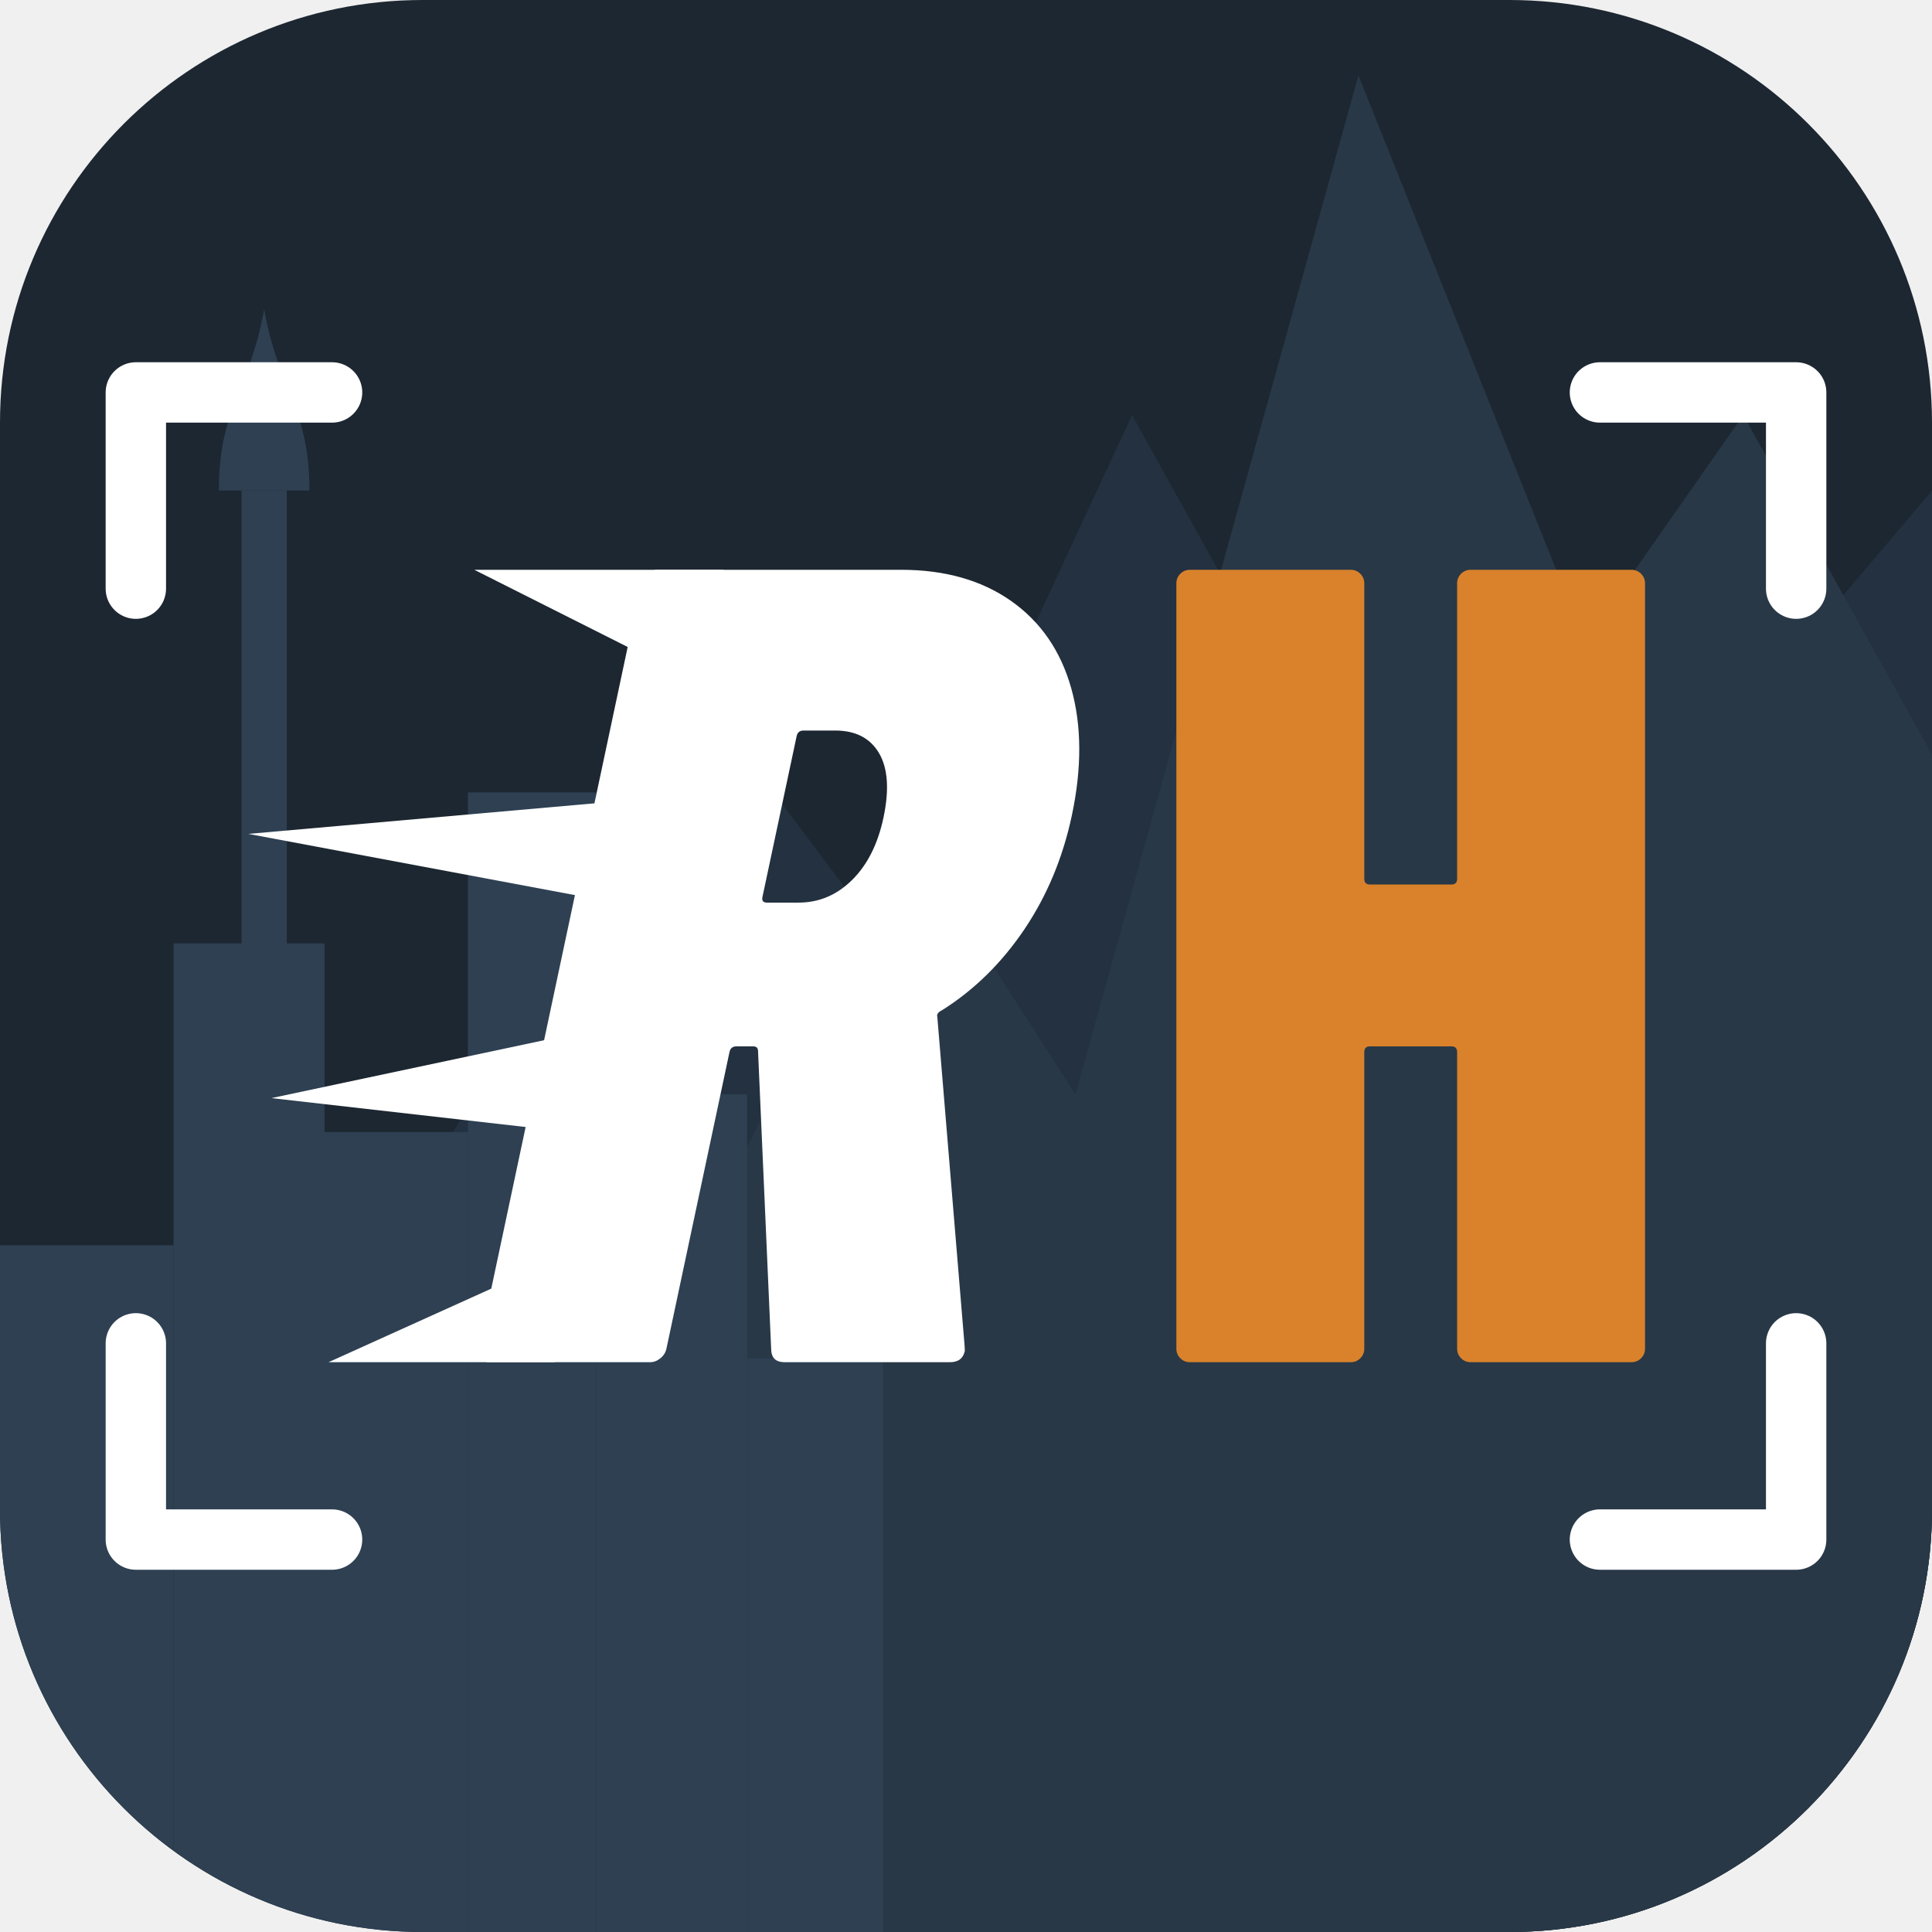
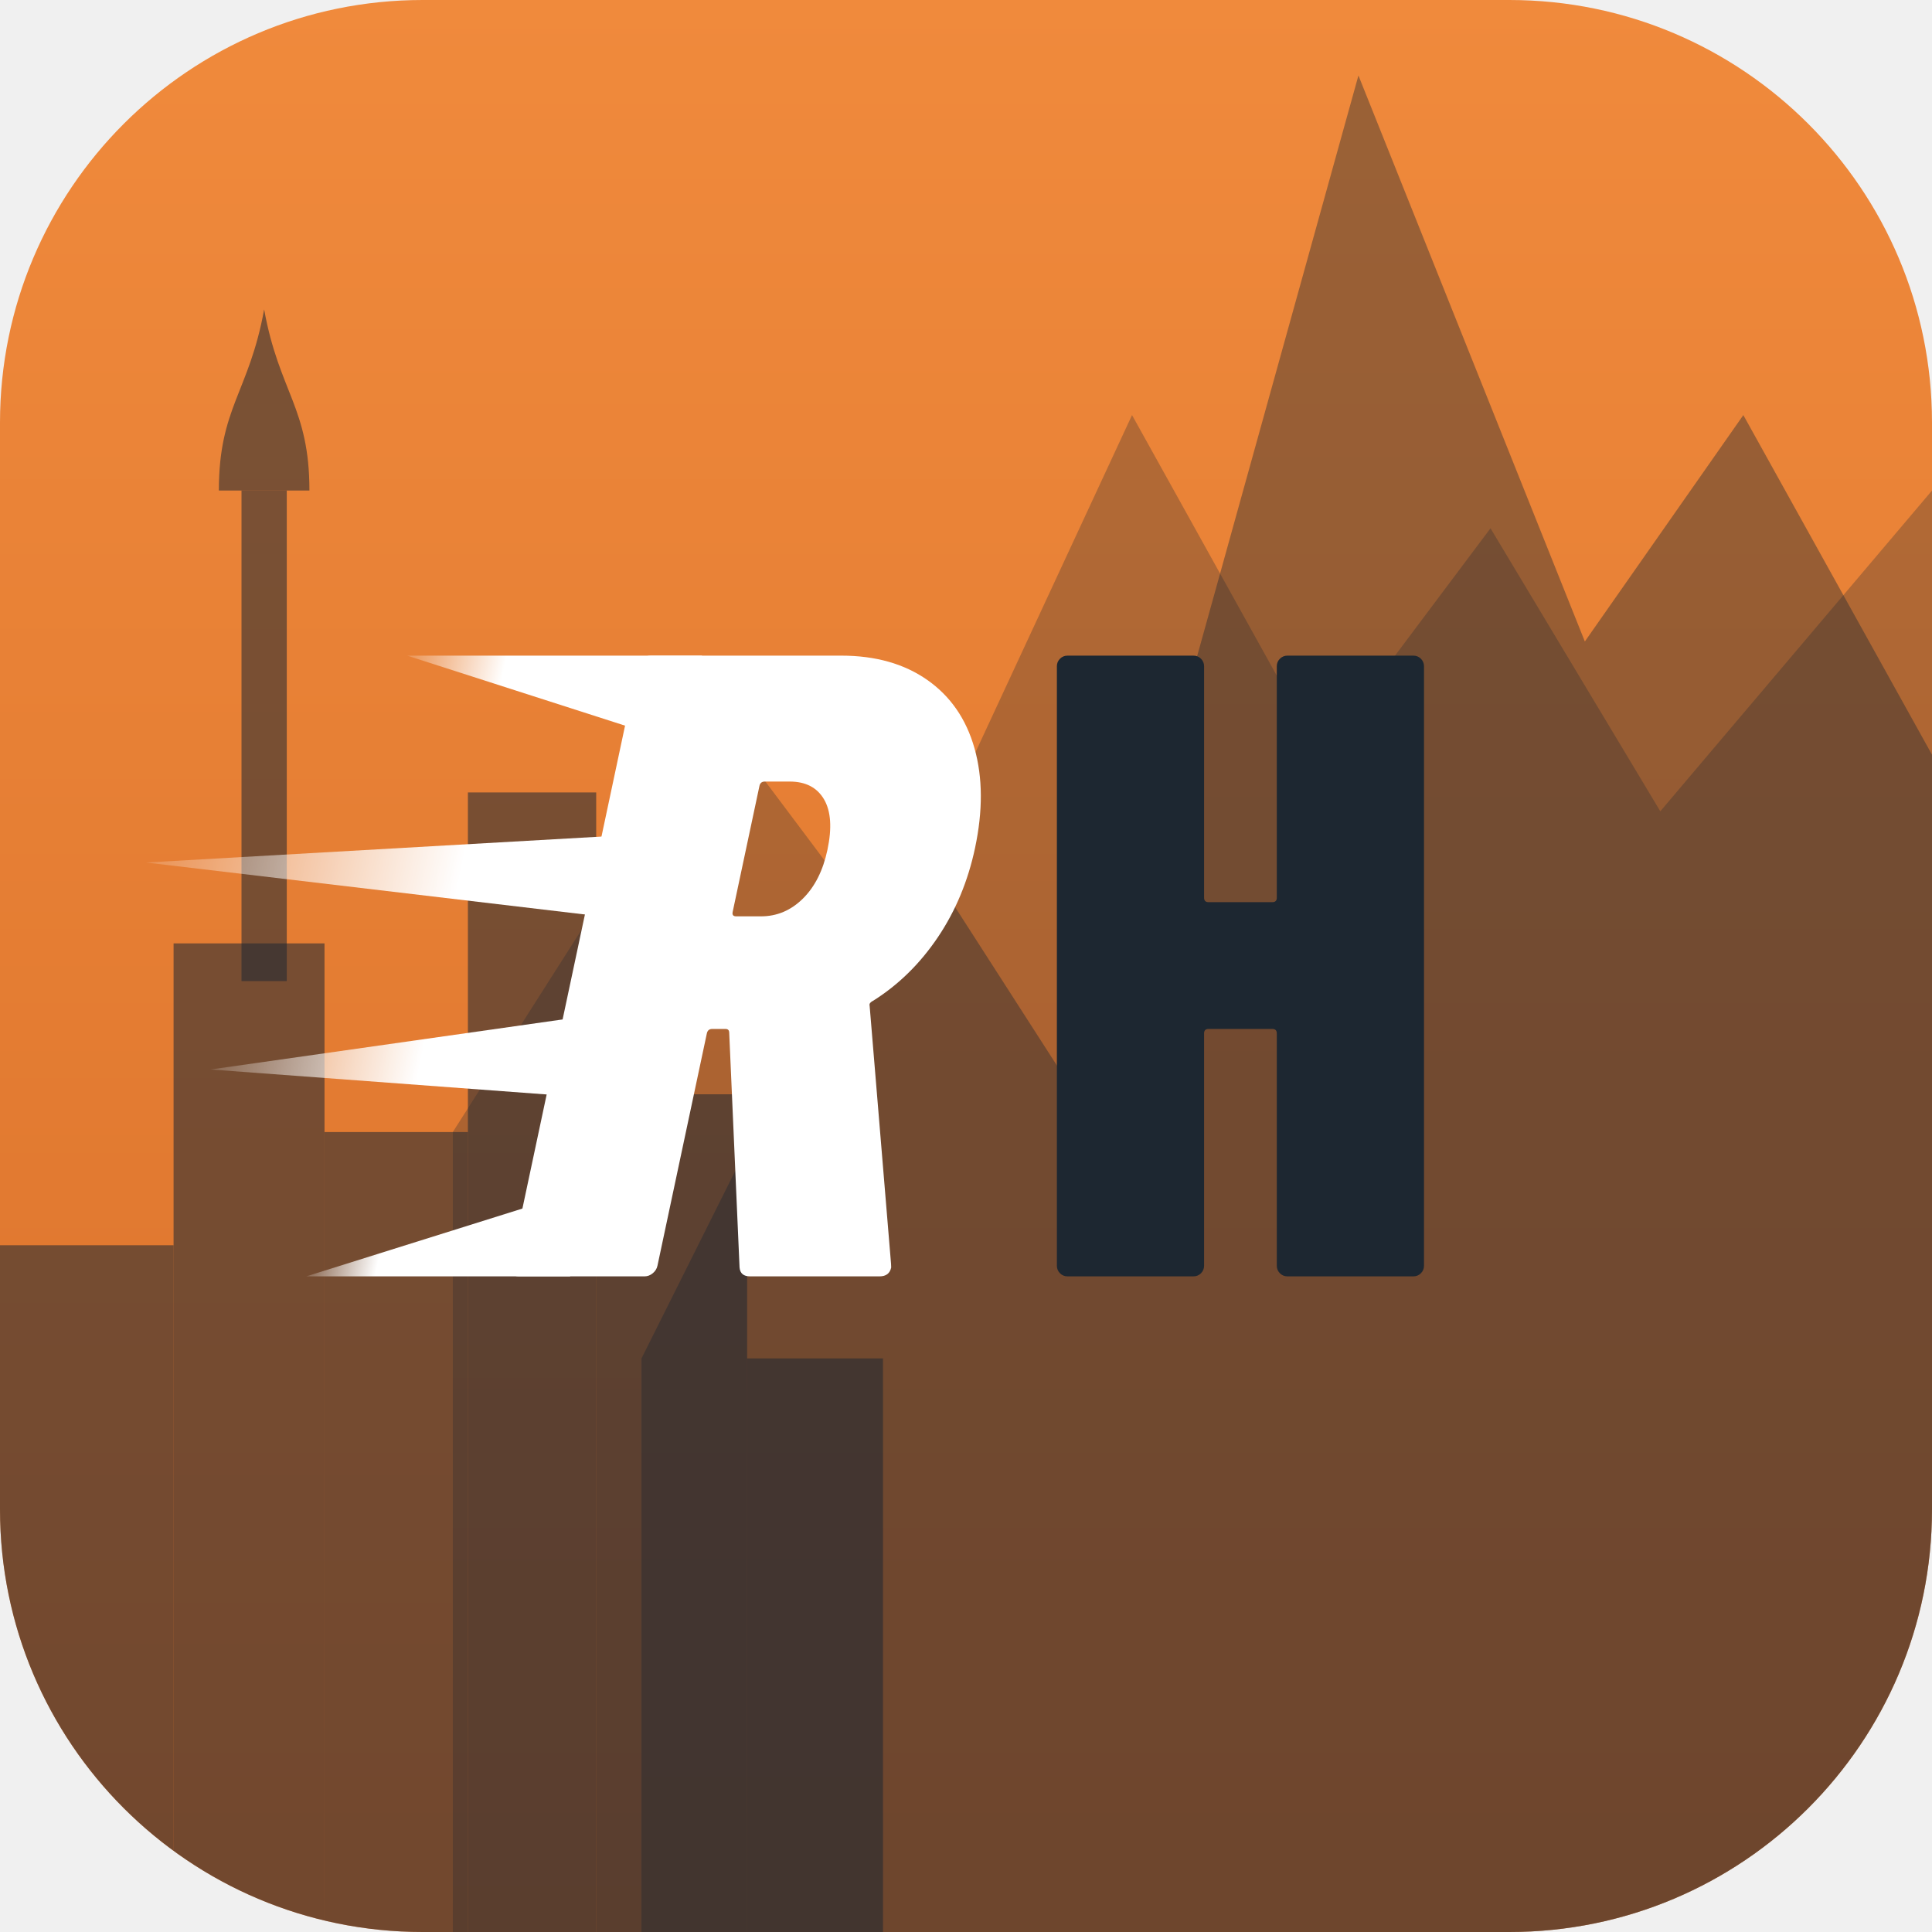
<svg xmlns="http://www.w3.org/2000/svg" viewBox="0 0 512 512">
  <defs>
    <clipPath id="cl">
      <rect width="512" height="512" rx="112" />
    </clipPath>
+     <linearGradient id="bg" x1="0" y1="0" x2="0" y2="1">
+       <stop offset="0" stop-color="#F08A3C" />
+       <stop offset="1" stop-color="#D9702A" />
+     </linearGradient>
+     <linearGradient id="g0" gradientUnits="userSpaceOnUse" x1="-227.5" y1="0" x2="35" y2="0">
+       <stop offset="0" stop-color="#fff" stop-opacity=".15" />
+       <stop offset="0.429" stop-color="#fff" />
+       <stop offset="1" stop-color="#fff" />
+     </linearGradient>
+     <mask id="m0" maskUnits="userSpaceOnUse" x="-1500" y="-50" width="1700" height="800">
+       <rect x="-1500" y="-50" width="1700" height="800" fill="url(#g0)" />
+     </mask>
+     <linearGradient id="g1" gradientUnits="userSpaceOnUse" x1="-472.5" y1="0" x2="35" y2="0">
+       <stop offset="0" stop-color="#fff" stop-opacity=".15" />
+       <stop offset="0.704" stop-color="#fff" />
+       <stop offset="1" stop-color="#fff" />
+     </linearGradient>
+     <mask id="m1" maskUnits="userSpaceOnUse" x="-1500" y="-50" width="1700" height="800">
+       <rect x="-1500" y="-50" width="1700" height="800" fill="url(#g1)" />
+     </mask>
+     <linearGradient id="g2" gradientUnits="userSpaceOnUse" x1="-350.0" y1="0" x2="35" y2="0">
+       <stop offset="0" stop-color="#fff" stop-opacity=".15" />
+       <stop offset="0.610" stop-color="#fff" />
+       <stop offset="1" stop-color="#fff" />
+     </linearGradient>
+     <mask id="m2" maskUnits="userSpaceOnUse" x="-1500" y="-50" width="1700" height="800">
+       <rect x="-1500" y="-50" width="1700" height="800" fill="url(#g2)" />
+     </mask>
+     <linearGradient id="g3" gradientUnits="userSpaceOnUse" x1="-192.5" y1="0" x2="35" y2="0">
+       <stop offset="0" stop-color="#fff" stop-opacity=".15" />
+       <stop offset="0.341" stop-color="#fff" />
+       <stop offset="1" stop-color="#fff" />
+     </linearGradient>
+     <mask id="m3" maskUnits="userSpaceOnUse" x="-1500" y="-50" width="1700" height="800">
+       <rect x="-1500" y="-50" width="1700" height="800" fill="url(#g3)" />
+     </mask>
  </defs>
-   <rect width="512" height="512" rx="112" fill="#1D2731" />
+   <rect width="512" height="512" rx="112" fill="url(#bg)" />
  <g clip-path="url(#cl)">
-     <path fill="#233140" d="M120 512V300L190 190L235 250L300 110L350 200L395 140L440 215L512 130V512Z" />
-     <path fill="#283847" d="M170 512V360L240 220L285 290L360 20L420 170L462 110L512 200V512Z" />
-     <g fill="#2E4052">
+     <path fill="rgba(29,39,49,.28)" d="M120 512V300L190 190L235 250L300 110L350 200L395 140L440 215L512 130V512Z" />
+     <path fill="rgba(29,39,49,.4)" d="M170 512V360L240 220L285 290L360 20L420 170L462 110L512 200V512Z" />
+     <g fill="rgba(29,39,49,.55)">
      <rect x="0" y="330" width="46" height="200" />
      <rect x="46" y="250" width="40" height="280" />
      <rect x="86" y="300" width="38" height="230" />
      <rect x="124" y="210" width="34" height="320" />
      <rect x="158" y="290" width="40" height="240" />
      <rect x="198" y="360" width="36" height="170" />
      <rect x="64" y="130" width="12" height="130" />
      <path d="M58 130C58 108 66 104 70 82C74 104 82 108 82 130Z" />
    </g>
  </g>
-   <g fill="#fff" transform="matrix(0.3 0 0.06377 -0.3 115.55 361.00)">
-     <path d="M-115.0 700.0L105.0 700.0L105.0 600.0ZM-265.0 466.7L105.0 500.0L105.0 400.0ZM-195.0 233.3L105.0 300.0L105.0 200.0ZM-95.0 0.0L105.0 100.0L105.0 0.0Z" />
-     <path d="M294 10 226 275Q225 279 221 279H206Q201 279 201 274V12Q201 7 197.5 3.5Q194 0 189 0H47Q42 0 38.5 3.5Q35 7 35 12V688Q35 693 38.5 696.5Q42 700 47 700H262Q320 700 365.0 672.5Q410 645 434.5 595.5Q459 546 459 483Q459 427 438.5 382.5Q418 338 381 311Q379 310 378.0 308.5Q377 307 378 305L464 14L465 10Q465 0 454 0H308Q297 0 294 10ZM201 553V411Q201 406 206 406H234Q261 406 277.0 426.0Q293 446 293 481Q293 518 277.0 538.0Q261 558 234 558H206Q201 558 201 553Z" />
+   <g fill="#fff" transform="matrix(0.235 0 0.04995 -0.235 126.40 338.25)">
+     <g mask="url(#m0)">
+       <path d="M-227.5 700.0L105.0 700.0L105.0 600.0Z" />
+     </g>
+     <g mask="url(#m1)">
+       <path d="M-472.5 466.7L105.0 500.0L105.0 400.0Z" />
+     </g>
+     <g mask="url(#m2)">
+       <path d="M-350.0 233.3L105.0 300.0L105.0 200.0Z" />
+     </g>
+     <g mask="url(#m3)">
+       <path d="M-192.5 0.0L105.0 100.0L105.0 0.0Z" />
+     </g>
+     <path stroke="#1D2731" stroke-width="0.0" stroke-linejoin="miter" paint-order="stroke" d="M294 10 226 275Q225 279 221 279H206Q201 279 201 274V12Q201 7 197.5 3.5Q194 0 189 0H47Q42 0 38.5 3.5Q35 7 35 12V688Q35 693 38.5 696.5Q42 700 47 700H262Q320 700 365.0 672.5Q410 645 434.5 595.5Q459 546 459 483Q459 427 438.5 382.5Q418 338 381 311Q379 310 378.0 308.5Q377 307 378 305L464 14L465 10Q465 0 454 0H308Q297 0 294 10ZM201 553V411Q201 406 206 406H234Q261 406 277.0 426.0Q293 446 293 481Q293 518 277.0 538.0Q261 558 234 558H206Q201 558 201 553Z" />
  </g>
-   <path fill="#D9822B" transform="matrix(0.3 0 0 -0.3 301.25 361.00)" d="M295 700H437Q442 700 445.5 696.5Q449 693 449 688V12Q449 7 445.5 3.5Q442 0 437 0H295Q290 0 286.5 3.5Q283 7 283 12V274Q283 279 278 279H206Q201 279 201 274V12Q201 7 197.5 3.5Q194 0 189 0H47Q42 0 38.5 3.5Q35 7 35 12V688Q35 693 38.5 696.5Q42 700 47 700H189Q194 700 197.5 696.5Q201 693 201 688V427Q201 422 206 422H278Q283 422 283 427V688Q283 693 286.5 696.5Q290 700 295 700Z" />
-   <path fill="none" stroke="#fff" stroke-width="16" stroke-linecap="round" stroke-linejoin="round" d="M36 156V104H88M424 104H476V156M36 356V408H88M424 408H476V356" />
+   <path fill="#1D2731" stroke="#fff" stroke-width="0.0" stroke-linejoin="miter" paint-order="stroke" transform="matrix(0.235 0 0 -0.235 271.86 338.25)" d="M295 700H437Q442 700 445.5 696.5Q449 693 449 688V12Q449 7 445.5 3.5Q442 0 437 0H295Q290 0 286.5 3.5Q283 7 283 12V274Q283 279 278 279H206Q201 279 201 274V12Q201 7 197.5 3.5Q194 0 189 0H47Q42 0 38.5 3.5Q35 7 35 12V688Q35 693 38.5 696.5Q42 700 47 700H189Q194 700 197.5 696.5Q201 693 201 688V427Q201 422 206 422H278Q283 422 283 427V688Q283 693 286.5 696.5Q290 700 295 700Z" />
</svg>
